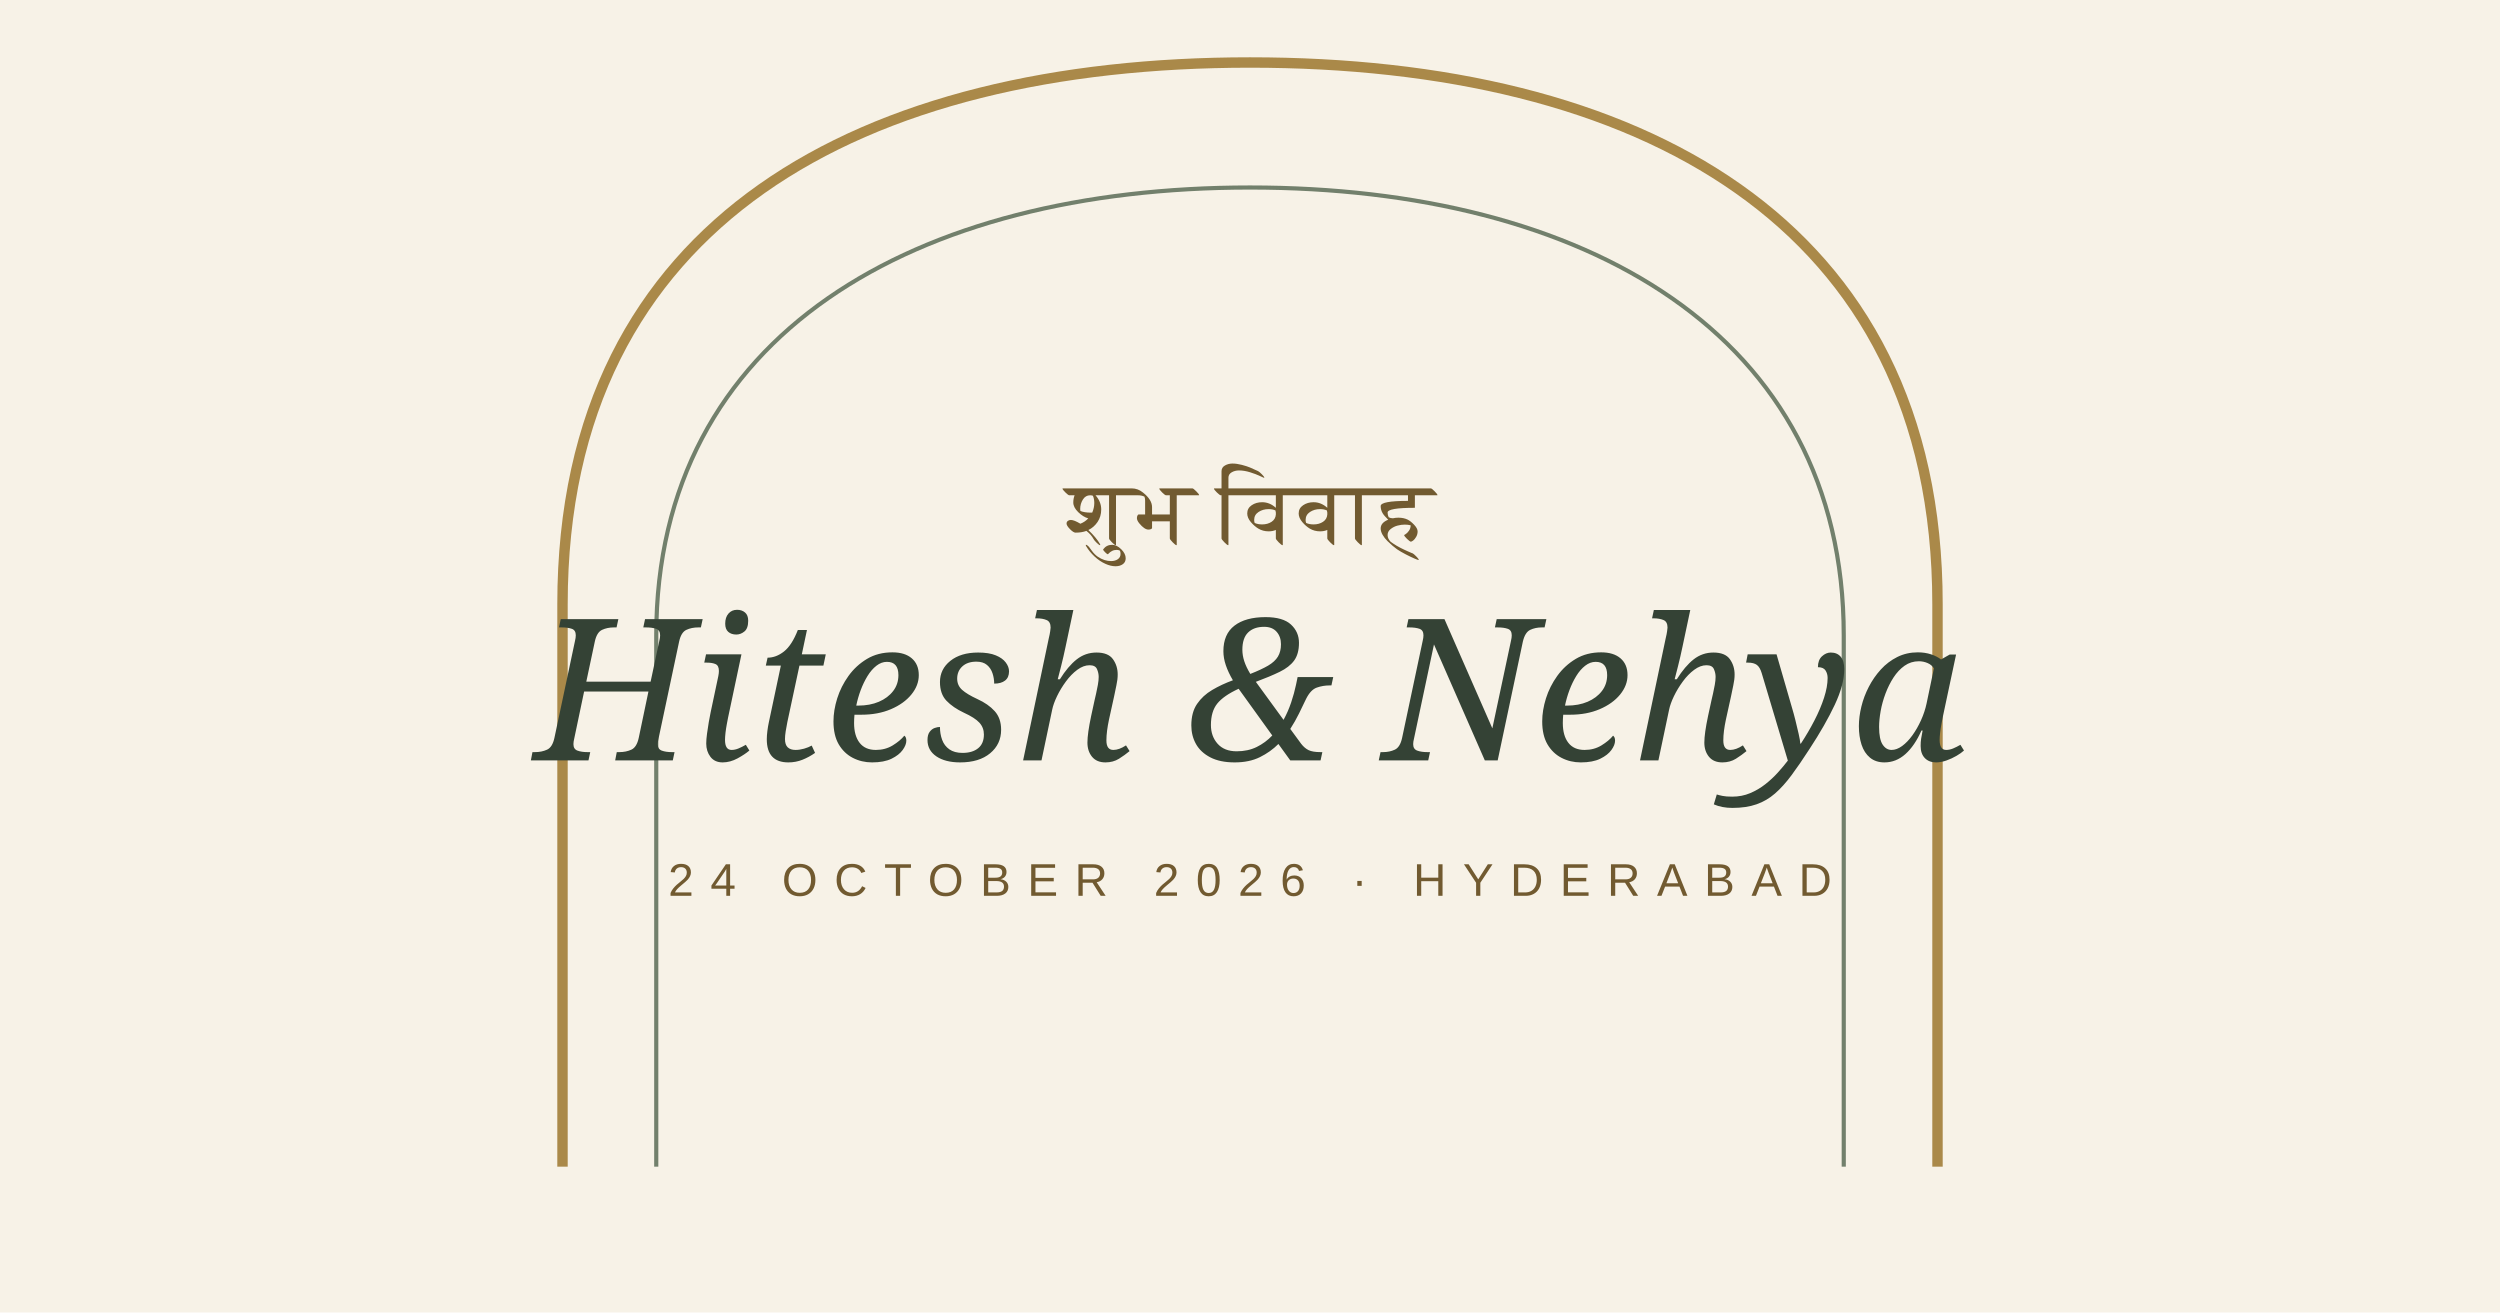
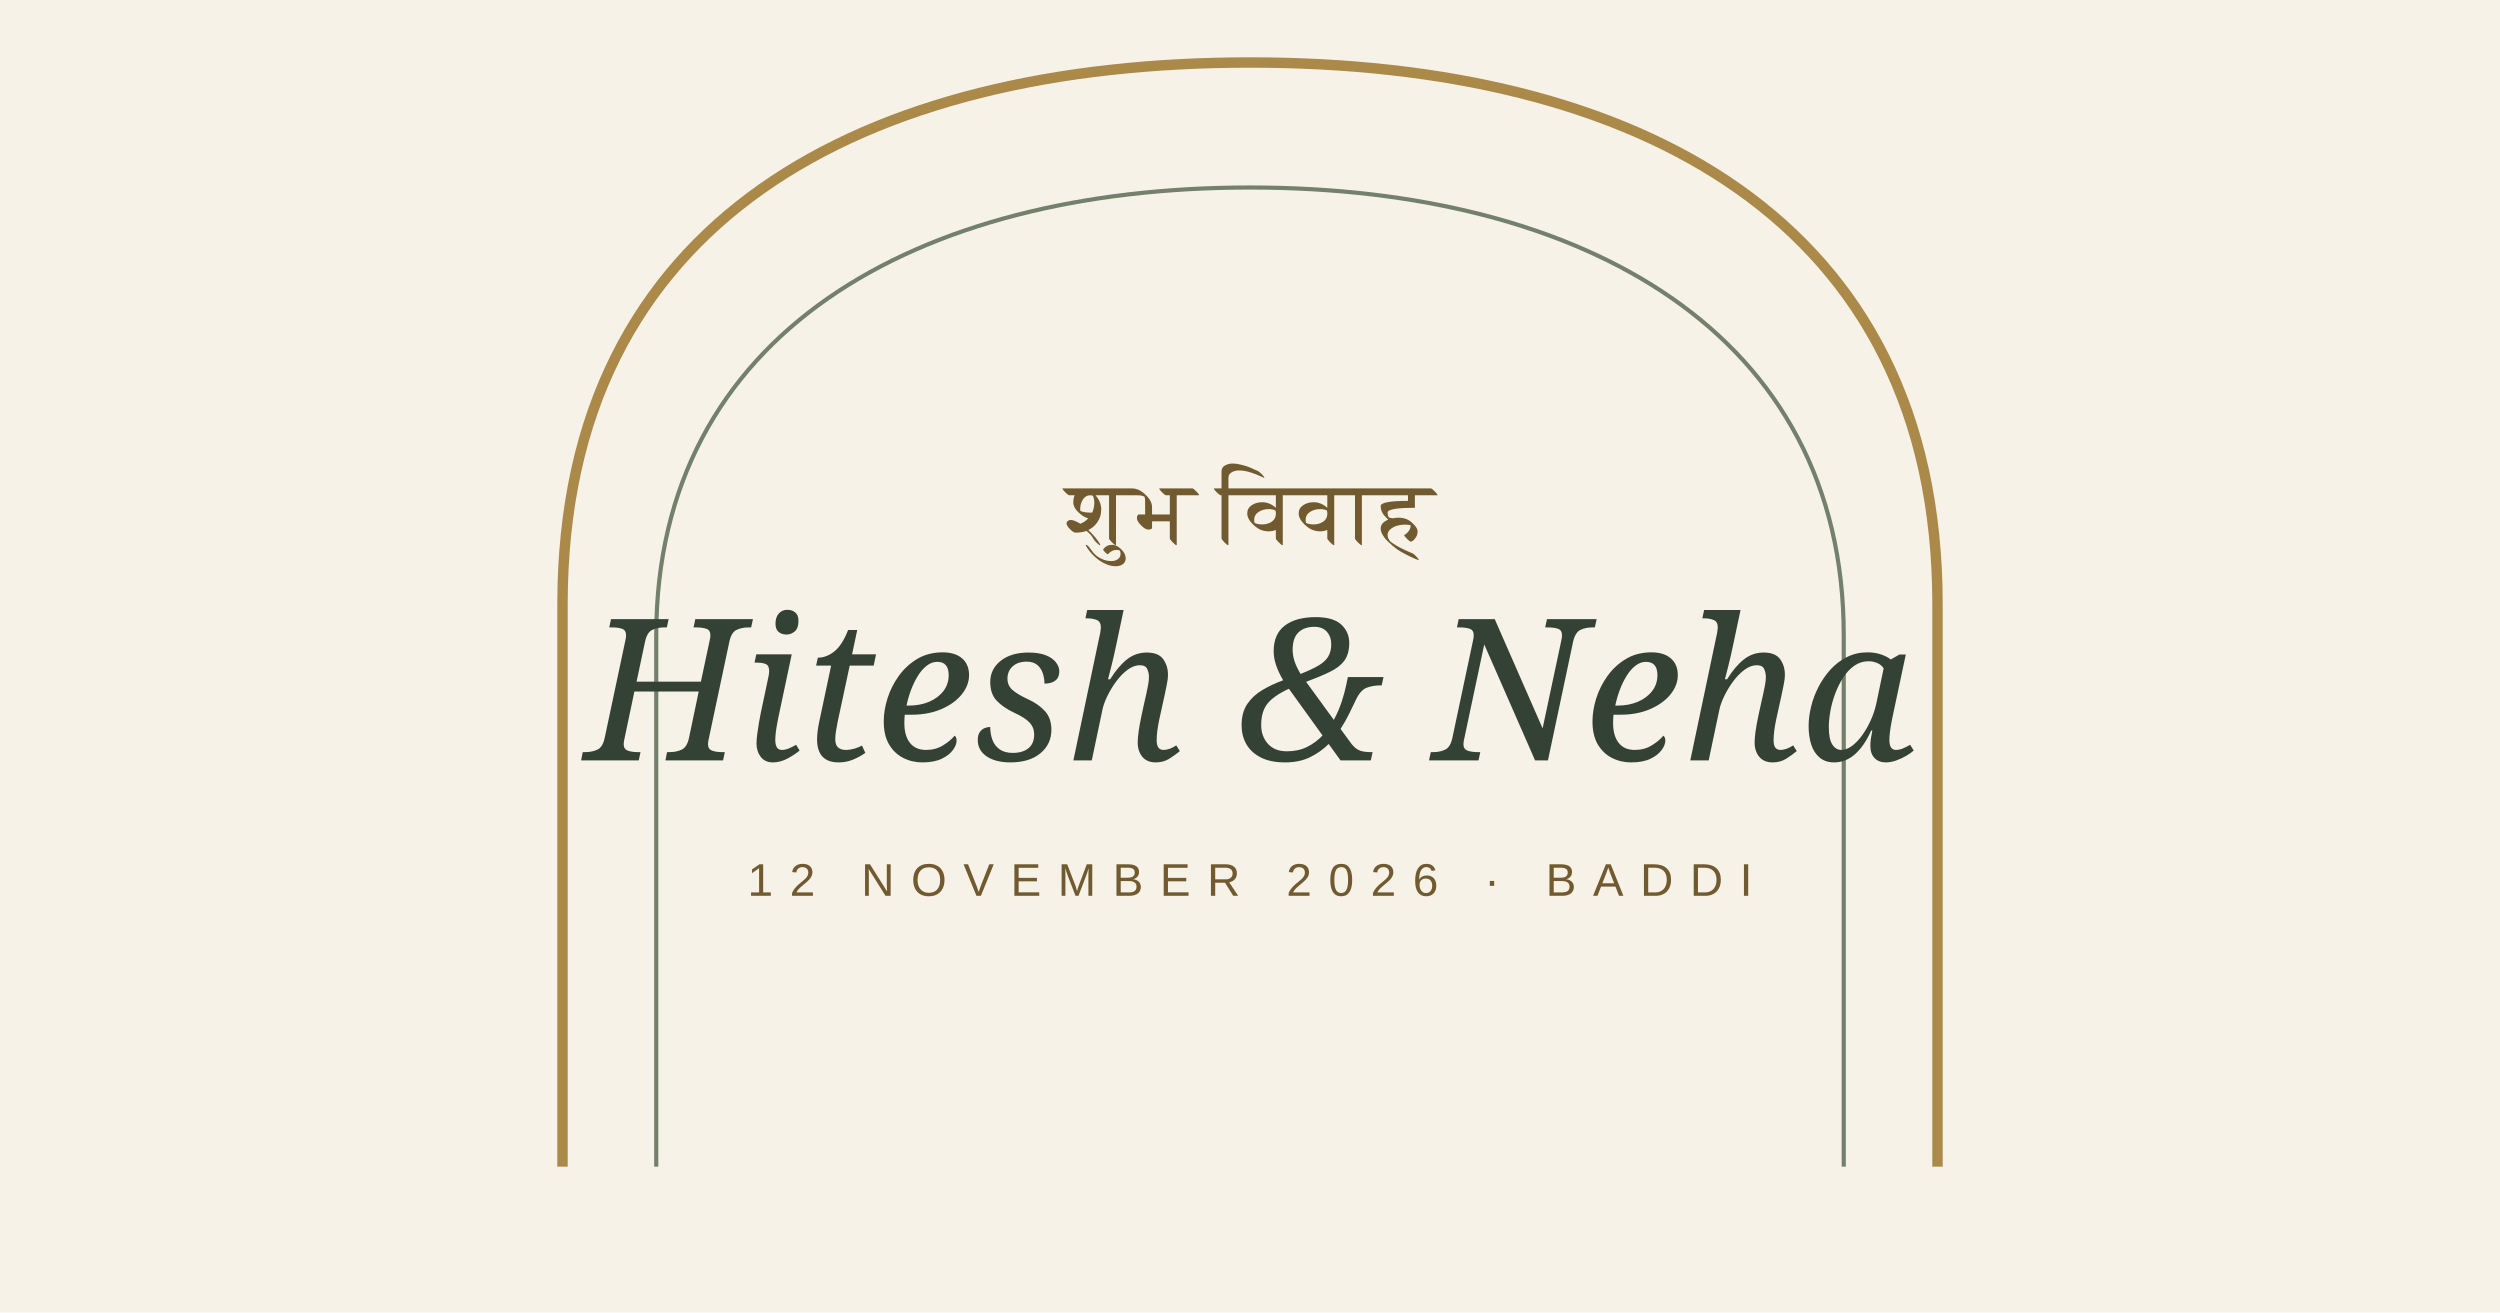
<svg xmlns="http://www.w3.org/2000/svg" viewBox="0 0 1200 630">
  <rect width="1200" height="630" fill="#f7f2e7" />
  <path d="M270 560V290c0-185 145-260 330-260s330 75 330 260v270" fill="none" stroke="#aa8949" stroke-width="5" />
  <path d="M315 560V305c0-145 125-215 285-215s285 70 285 215v255" fill="none" stroke="#72806c" stroke-width="2" />
  <text x="600" y="260" text-anchor="middle" font-family="Georgia,serif" font-size="42" fill="#715a30">शुभ विवाह</text>
-   <text x="600" y="365" text-anchor="middle" font-family="Georgia,serif" font-style="italic" font-size="95" fill="#344235">Hitesh &amp; Nehya</text>
-   <text x="600" y="430" text-anchor="middle" font-family="Arial,sans-serif" letter-spacing="8" font-size="22" fill="#715a30">24 OCTOBER 2026 · HYDERABAD</text>
+   <text x="600" y="365" text-anchor="middle" font-family="Georgia,serif" font-style="italic" font-size="95" fill="#344235">Hitesh &amp; Neha</text>
+   <text x="600" y="430" text-anchor="middle" font-family="Arial,sans-serif" letter-spacing="8" font-size="22" fill="#715a30">12 NOVEMBER 2026 · BADDI</text>
</svg>
